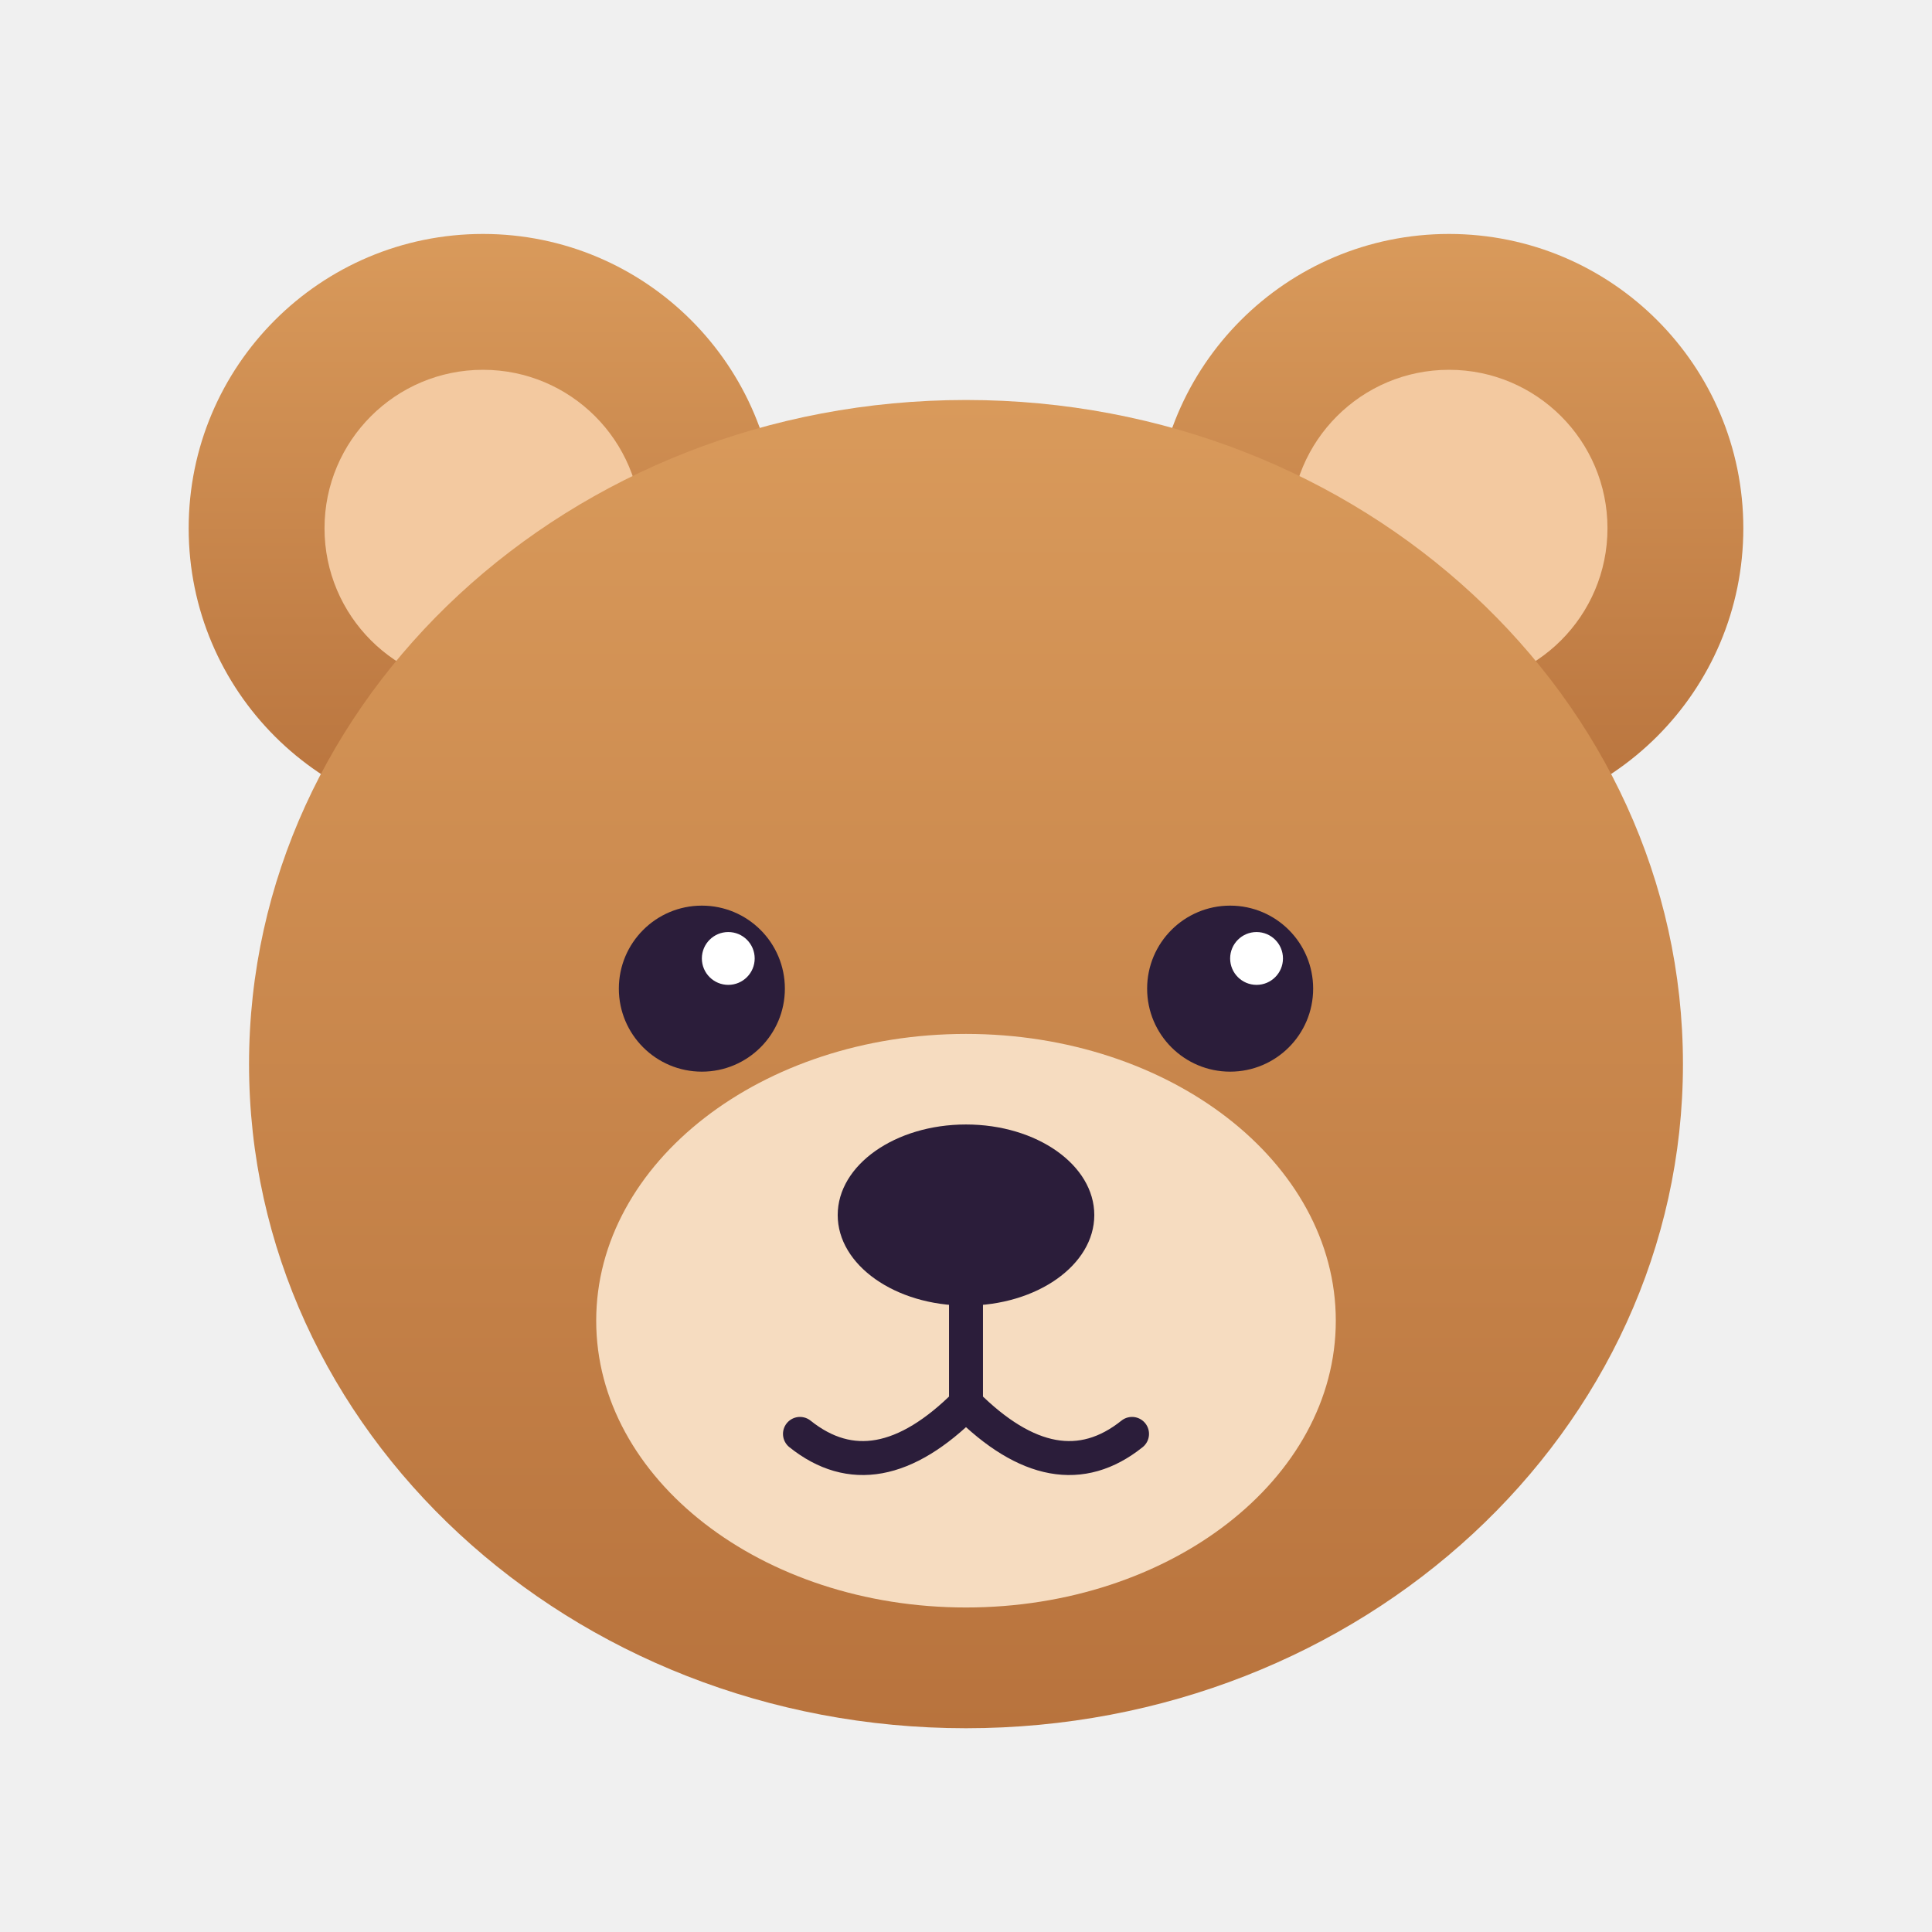
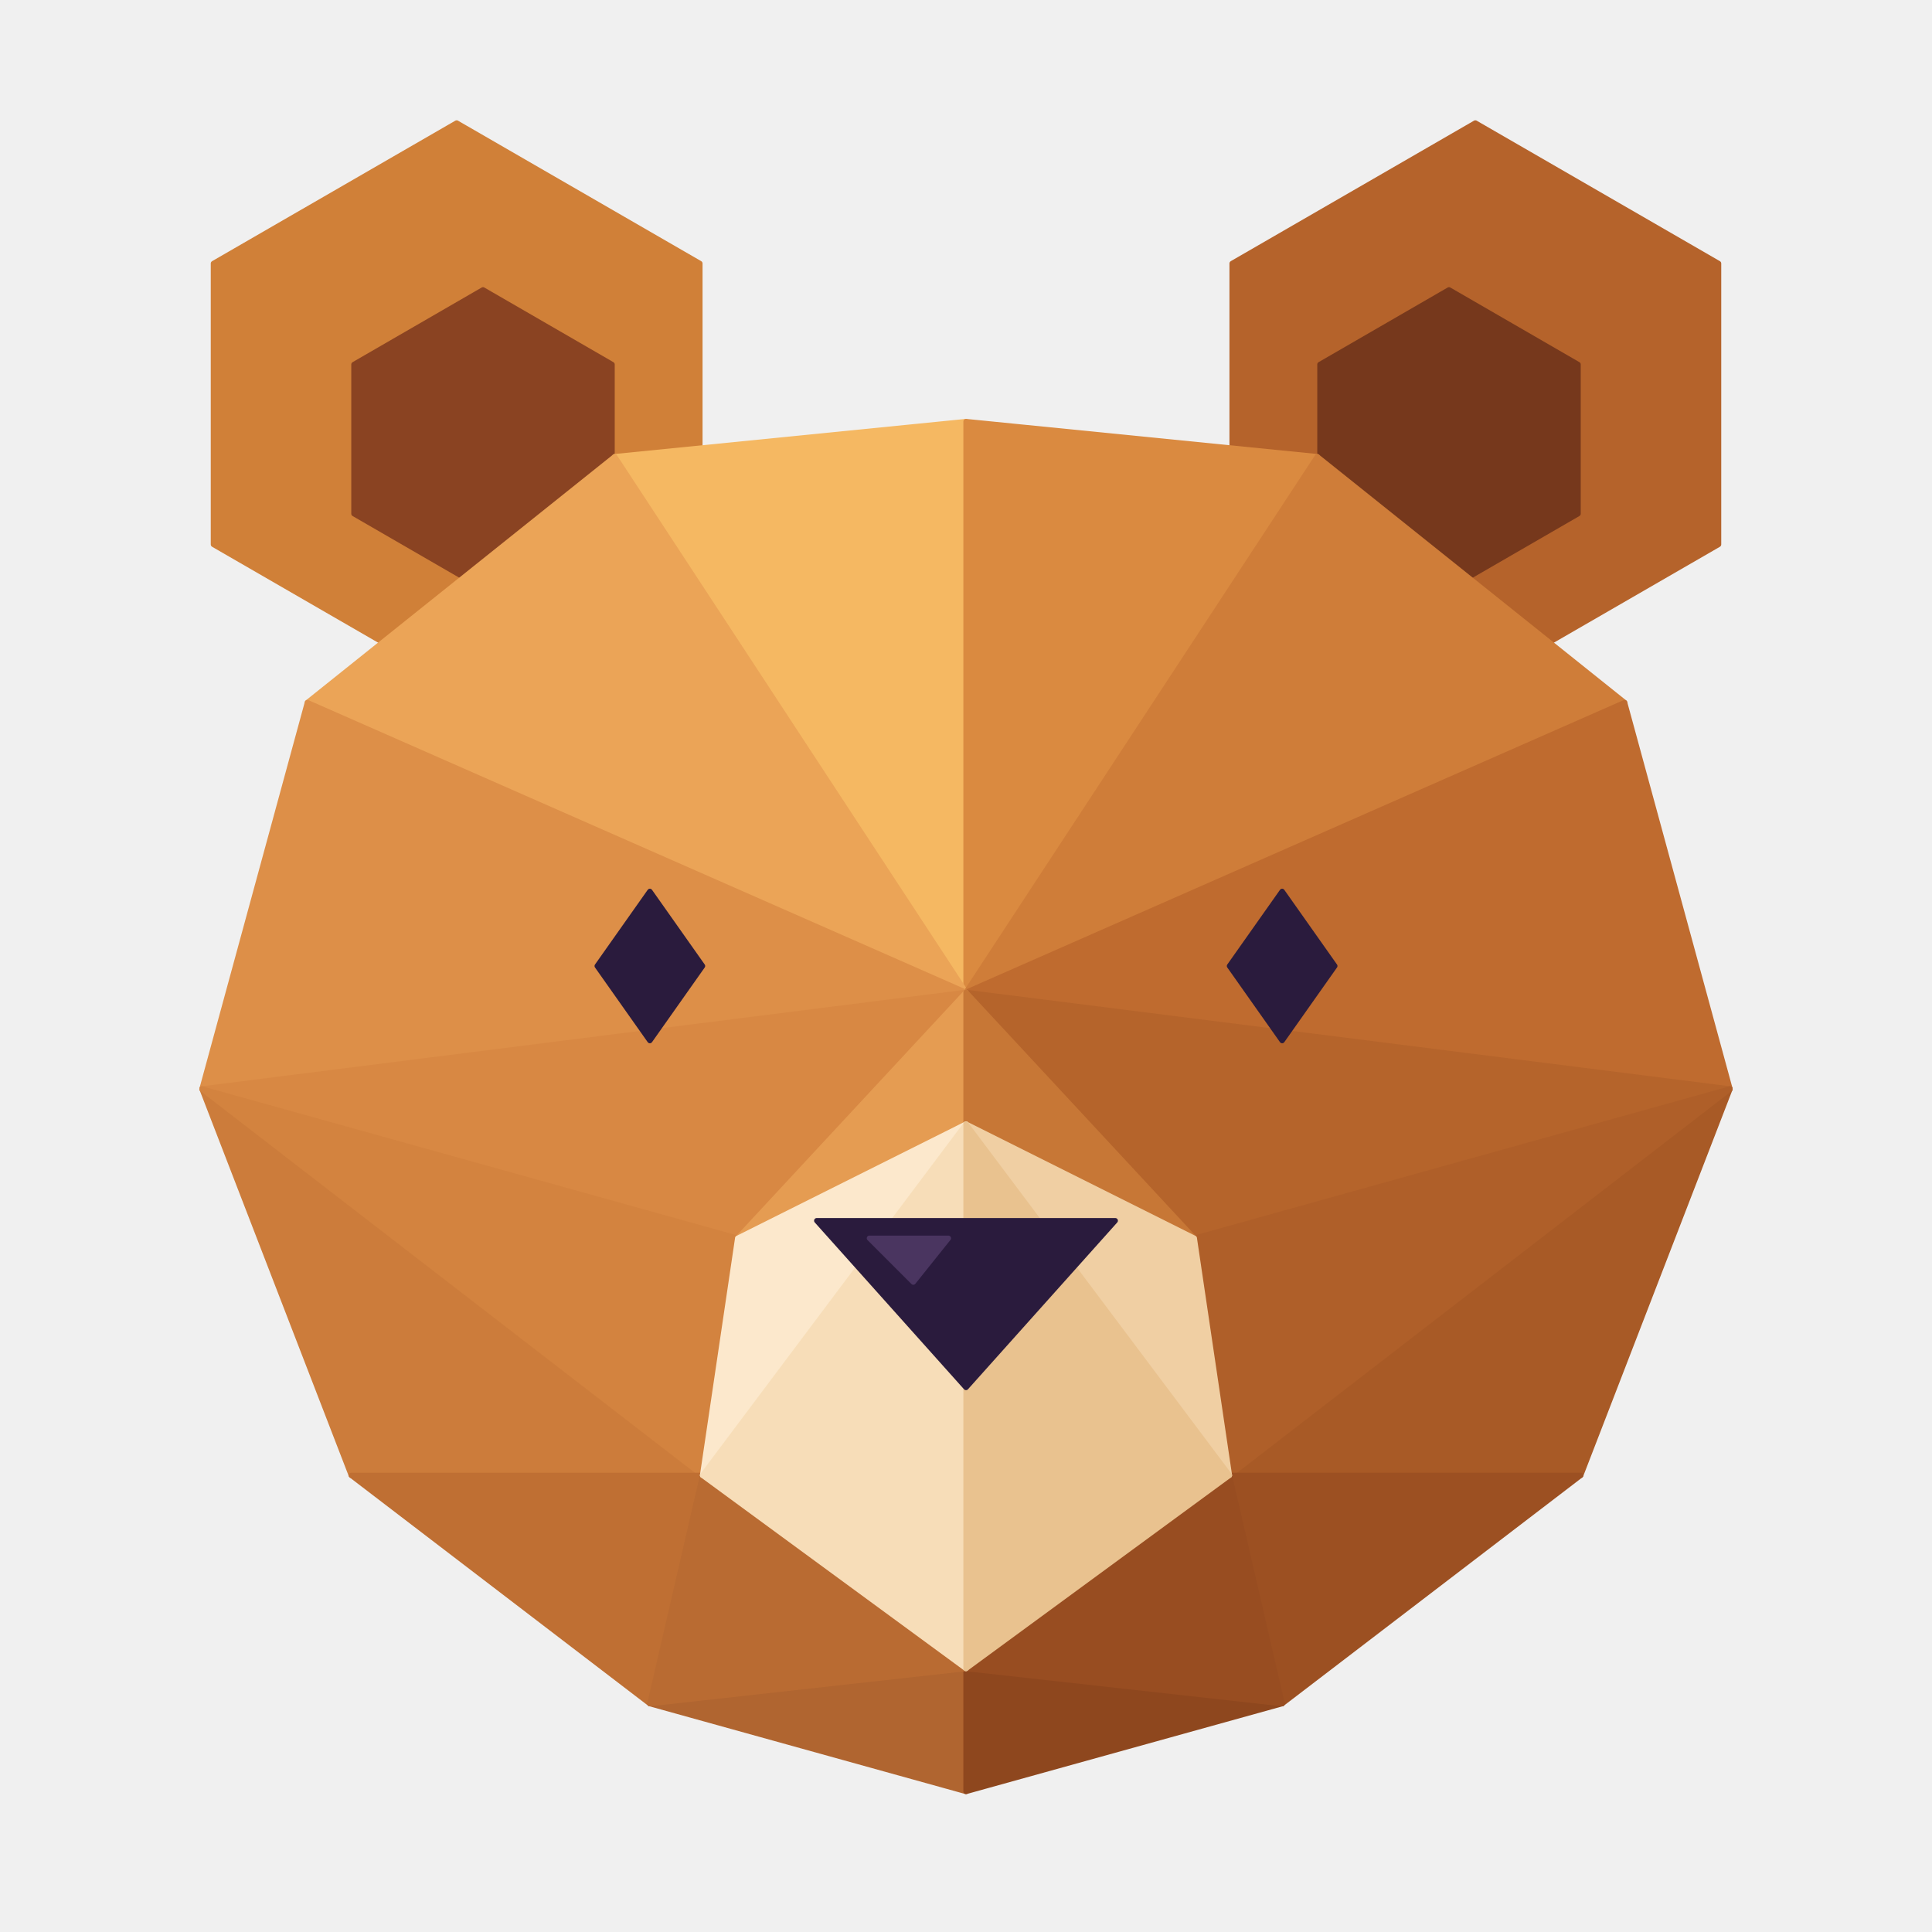
- <svg xmlns="http://www.w3.org/2000/svg" viewBox="0 0 512 512">
-   <defs>
-     <linearGradient id="fur" x1="0" y1="0" x2="0" y2="1">
-       <stop offset="0" stop-color="#D99A5B" />
-       <stop offset="1" stop-color="#B8733D" />
-     </linearGradient>
-   </defs>
-   <circle cx="128" cy="140" r="78" fill="url(#fur)" />
-   <circle cx="384" cy="140" r="78" fill="url(#fur)" />
-   <circle cx="128" cy="140" r="42" fill="#F3C9A0" />
-   <circle cx="384" cy="140" r="42" fill="#F3C9A0" />
-   <ellipse cx="256" cy="282" rx="190" ry="176" fill="url(#fur)" />
-   <ellipse cx="256" cy="350" rx="98" ry="76" fill="#F6DCC0" />
-   <circle cx="186" cy="262" r="22" fill="#2B1D3A" />
-   <circle cx="326" cy="262" r="22" fill="#2B1D3A" />
-   <circle cx="193" cy="254" r="7" fill="#FFFFFF" />
-   <circle cx="333" cy="254" r="7" fill="#FFFFFF" />
-   <ellipse cx="256" cy="322" rx="34" ry="24" fill="#2B1D3A" />
-   <path d="M256 344 L256 372 M256 372 Q232 396 212 380 M256 372 Q280 396 300 380" stroke="#2B1D3A" stroke-width="9" stroke-linecap="round" fill="none" />
+ <svg xmlns="http://www.w3.org/2000/svg" viewBox="36 36 440 440">
+   <polygon points="195.4,160.0 140.0,192.0 84.6,160.0 84.6,96.0 140.0,64.0 195.4,96.0" fill="#D08038" stroke="#D08038" stroke-width="1.2" stroke-linejoin="round" />
+   <polygon points="175.4,153.0 146.0,170.0 116.6,153.0 116.6,119.0 146.0,102.0 175.4,119.0" fill="#8A4322" stroke="#8A4322" stroke-width="1.2" stroke-linejoin="round" />
+   <polygon points="427.4,160.0 372.0,192.0 316.6,160.0 316.6,96.0 372.0,64.0 427.4,96.0" fill="#B5632B" stroke="#B5632B" stroke-width="1.2" stroke-linejoin="round" />
+   <polygon points="395.4,153.0 366.0,170.0 336.6,153.0 336.6,119.0 366.0,102.0 395.4,119.0" fill="#76381C" stroke="#76381C" stroke-width="1.2" stroke-linejoin="round" />
+   <polygon points="256.0,132.0 176.0,140.0 256.0,262.0" fill="#F5B862" stroke="#F5B862" stroke-width="1.2" stroke-linejoin="round" />
+   <polygon points="256.0,132.0 336.0,140.0 256.0,262.0" fill="#DA8A40" stroke="#DA8A40" stroke-width="1.2" stroke-linejoin="round" />
+   <polygon points="176.0,140.0 106.0,196.0 256.0,262.0" fill="#EBA457" stroke="#EBA457" stroke-width="1.2" stroke-linejoin="round" />
+   <polygon points="336.0,140.0 406.0,196.0 256.0,262.0" fill="#CF7D39" stroke="#CF7D39" stroke-width="1.2" stroke-linejoin="round" />
+   <polygon points="106.0,196.0 82.0,284.0 256.0,262.0" fill="#DD8F48" stroke="#DD8F48" stroke-width="1.2" stroke-linejoin="round" />
+   <polygon points="406.0,196.0 430.0,284.0 256.0,262.0" fill="#BF6B2F" stroke="#BF6B2F" stroke-width="1.2" stroke-linejoin="round" />
+   <polygon points="82.0,284.0 204.0,318.0 256.0,262.0" fill="#D88843" stroke="#D88843" stroke-width="1.2" stroke-linejoin="round" />
+   <polygon points="430.0,284.0 308.0,318.0 256.0,262.0" fill="#B5642B" stroke="#B5642B" stroke-width="1.2" stroke-linejoin="round" />
+   <polygon points="82.0,284.0 116.0,372.0 196.0,372.0" fill="#CC7C3B" stroke="#CC7C3B" stroke-width="1.2" stroke-linejoin="round" />
+   <polygon points="430.0,284.0 396.0,372.0 316.0,372.0" fill="#A85A26" stroke="#A85A26" stroke-width="1.2" stroke-linejoin="round" />
+   <polygon points="82.0,284.0 196.0,372.0 204.0,318.0" fill="#D3833F" stroke="#D3833F" stroke-width="1.2" stroke-linejoin="round" />
+   <polygon points="430.0,284.0 316.0,372.0 308.0,318.0" fill="#AF5F29" stroke="#AF5F29" stroke-width="1.2" stroke-linejoin="round" />
+   <polygon points="116.0,372.0 184.0,424.0 196.0,372.0" fill="#BF6F33" stroke="#BF6F33" stroke-width="1.2" stroke-linejoin="round" />
+   <polygon points="396.0,372.0 328.0,424.0 316.0,372.0" fill="#9C5022" stroke="#9C5022" stroke-width="1.2" stroke-linejoin="round" />
+   <polygon points="184.0,424.0 256.0,444.0 256.0,416.0" fill="#B06530" stroke="#B06530" stroke-width="1.2" stroke-linejoin="round" />
+   <polygon points="328.0,424.0 256.0,444.0 256.0,416.0" fill="#8E471E" stroke="#8E471E" stroke-width="1.2" stroke-linejoin="round" />
+   <polygon points="184.0,424.0 256.0,416.0 196.0,372.0" fill="#B96B32" stroke="#B96B32" stroke-width="1.2" stroke-linejoin="round" />
+   <polygon points="328.0,424.0 256.0,416.0 316.0,372.0" fill="#984D21" stroke="#984D21" stroke-width="1.2" stroke-linejoin="round" />
+   <polygon points="256.0,262.0 204.0,318.0 256.0,292.0" fill="#E59C52" stroke="#E59C52" stroke-width="1.2" stroke-linejoin="round" />
+   <polygon points="256.0,262.0 308.0,318.0 256.0,292.0" fill="#C77736" stroke="#C77736" stroke-width="1.2" stroke-linejoin="round" />
+   <polygon points="256.0,292.0 204.0,318.0 196.0,372.0" fill="#FCE8CC" stroke="#FCE8CC" stroke-width="1.2" stroke-linejoin="round" />
+   <polygon points="256.0,292.0 308.0,318.0 316.0,372.0" fill="#F0CFA3" stroke="#F0CFA3" stroke-width="1.2" stroke-linejoin="round" />
+   <polygon points="256.0,292.0 196.0,372.0 256.0,416.0" fill="#F7DDB8" stroke="#F7DDB8" stroke-width="1.2" stroke-linejoin="round" />
+   <polygon points="256.0,292.0 316.0,372.0 256.0,416.0" fill="#E9C28F" stroke="#E9C28F" stroke-width="1.2" stroke-linejoin="round" />
+   <polygon points="184.0,239.0 196.0,256.0 184.0,273.0 172.0,256.0" fill="#2A1B3D" stroke="#2A1B3D" stroke-width="1.2" stroke-linejoin="round" />
+   <polygon points="328.0,239.0 340.0,256.0 328.0,273.0 316.0,256.0" fill="#2A1B3D" stroke="#2A1B3D" stroke-width="1.2" stroke-linejoin="round" />
+   <polygon points="222.0,314.0 290.0,314.0 256.0,352.0" fill="#2A1B3D" stroke="#2A1B3D" stroke-width="1.2" stroke-linejoin="round" />
+   <polygon points="234.0,318.0 252.0,318.0 244.0,328.0" fill="#4A3560" stroke="#4A3560" stroke-width="1.2" stroke-linejoin="round" />
</svg>
